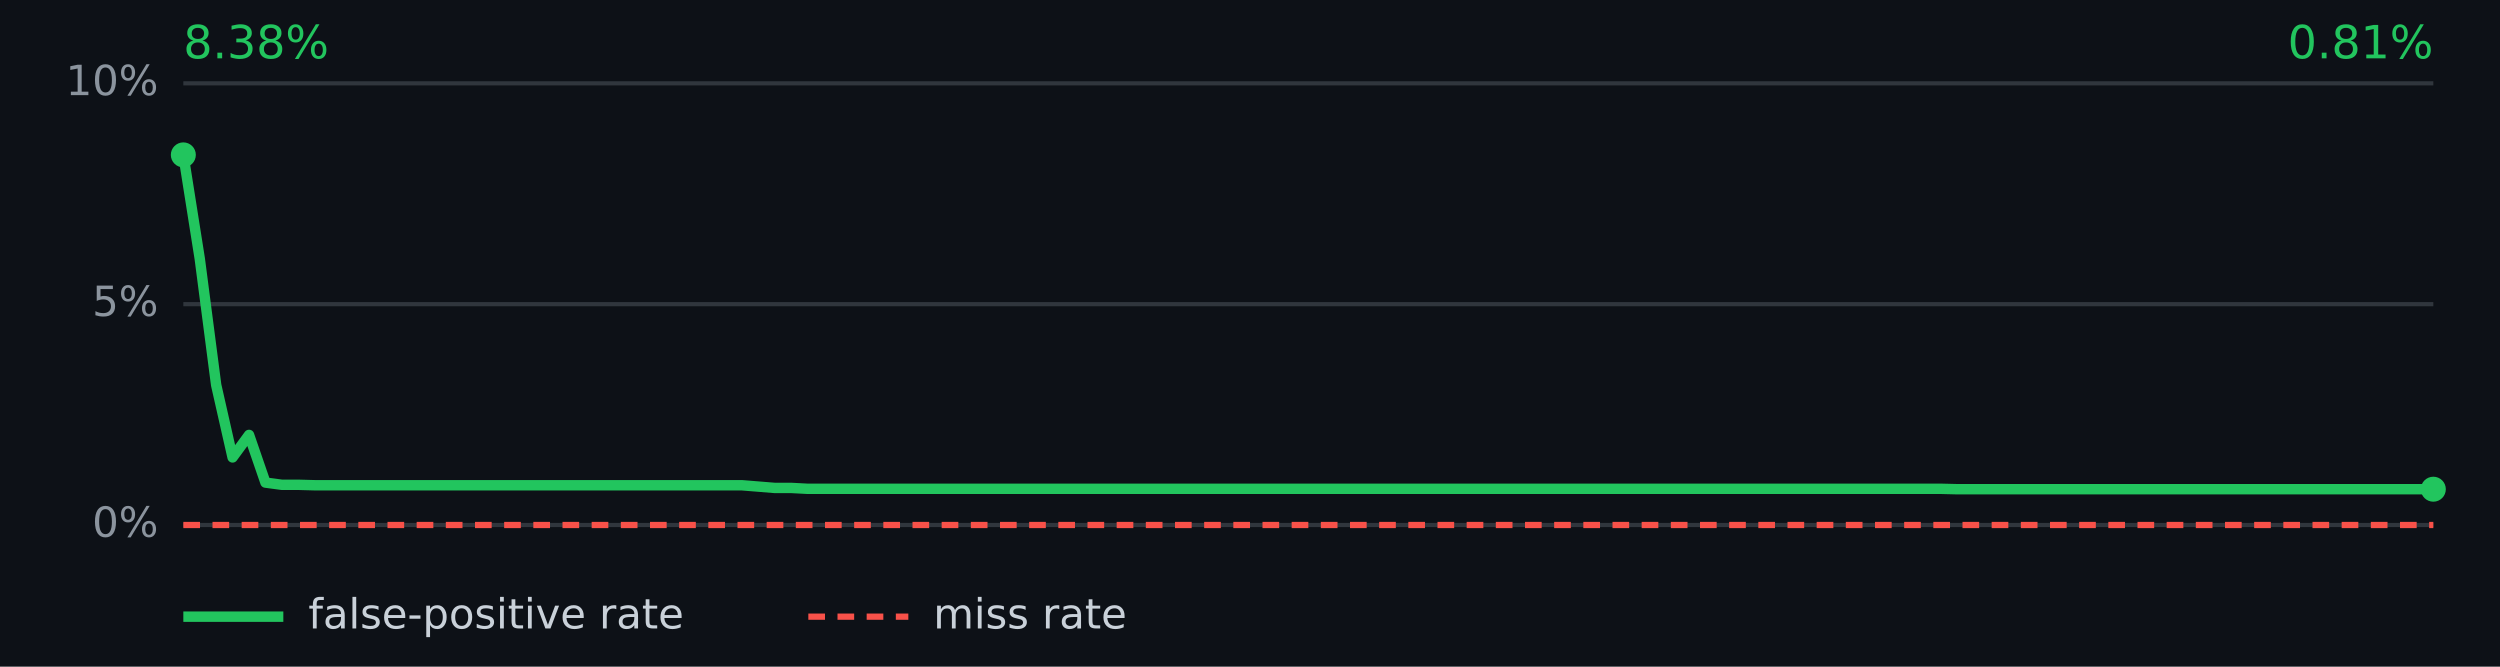
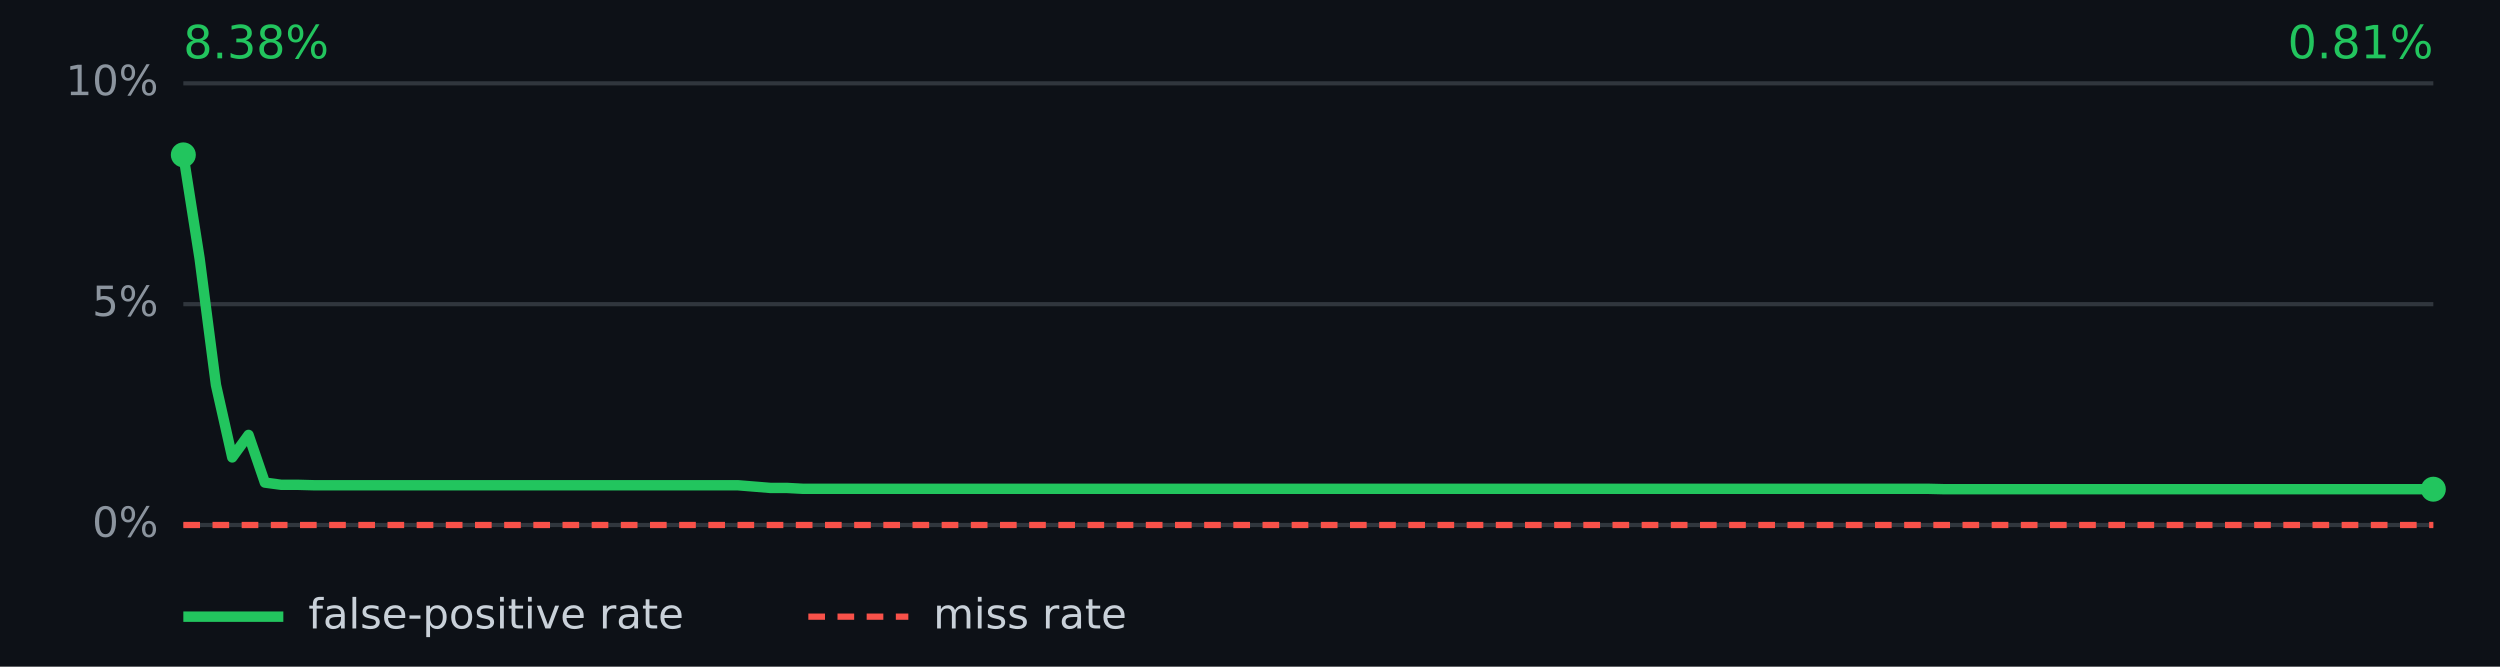
<svg xmlns="http://www.w3.org/2000/svg" width="600" height="160" role="img" aria-label="false-positive rate trend: 8.38% to 0.81%">
  <rect width="100%" height="160" fill="#0d1117" />
  <line x1="44" y1="20.00" x2="584" y2="20.00" stroke="#30363d" stroke-width="1" />
  <text x="38" y="20.00" font-family="Verdana,Geneva,DejaVu Sans,sans-serif" font-size="10" fill="#8b949e" text-anchor="end" dominant-baseline="middle">10%</text>
  <line x1="44" y1="73.00" x2="584" y2="73.00" stroke="#30363d" stroke-width="1" />
  <text x="38" y="73.00" font-family="Verdana,Geneva,DejaVu Sans,sans-serif" font-size="10" fill="#8b949e" text-anchor="end" dominant-baseline="middle">5%</text>
  <line x1="44" y1="126.00" x2="584" y2="126.00" stroke="#30363d" stroke-width="1" />
  <text x="38" y="126.00" font-family="Verdana,Geneva,DejaVu Sans,sans-serif" font-size="10" fill="#8b949e" text-anchor="end" dominant-baseline="middle">0%</text>
-   <polyline points="44.00,126.00 48.19,126.00 52.37,126.00 56.56,126.00 60.74,126.00 64.93,126.00 69.12,126.00 73.30,126.00 77.49,126.00 81.67,126.00 85.86,126.00 90.05,126.00 94.23,126.00 98.42,126.00 102.60,126.00 106.79,126.00 110.98,126.00 115.16,126.00 119.35,126.00 123.53,126.00 127.72,126.00 131.91,126.00 136.09,126.00 140.28,126.00 144.47,126.00 148.65,126.00 152.84,126.00 157.02,126.00 161.21,126.00 165.40,126.00 169.58,126.00 173.77,126.00 177.95,126.00 182.14,126.00 186.33,126.00 190.51,126.00 194.70,126.00 198.88,126.00 203.07,126.00 207.26,126.00 211.44,126.00 215.63,126.00 219.81,126.00 224.00,126.00 228.19,126.00 232.37,126.00 236.56,126.00 240.74,126.00 244.93,126.00 249.12,126.00 253.30,126.00 257.49,126.00 261.67,126.00 265.86,126.00 270.05,126.00 274.23,126.00 278.42,126.00 282.60,126.00 286.79,126.00 290.98,126.00 295.16,126.00 299.35,126.00 303.53,126.00 307.72,126.00 311.91,126.00 316.09,126.00 320.28,126.00 324.47,126.00 328.65,126.00 332.84,126.00 337.02,126.00 341.21,126.00 345.40,126.00 349.58,126.00 353.77,126.00 357.95,126.00 362.14,126.00 366.33,126.00 370.51,126.00 374.70,126.00 378.88,126.00 383.07,126.00 387.26,126.00 391.44,126.00 395.63,126.00 399.81,126.00 404.00,126.00 408.19,126.00 412.37,126.00 416.56,126.00 420.74,126.00 424.93,126.00 429.12,126.00 433.30,126.00 437.49,126.00 441.67,126.00 445.86,126.00 450.05,126.00 454.23,126.00 458.42,126.00 462.60,126.00 466.79,126.00 470.98,126.00 475.16,126.00 479.35,126.00 483.53,126.00 487.72,126.00 491.91,126.00 496.09,126.00 500.28,126.00 504.47,126.00 508.65,126.00 512.84,126.00 517.02,126.00 521.21,126.00 525.40,126.00 529.58,126.00 533.77,126.00 537.95,126.00 542.14,126.00 546.33,126.00 550.51,126.00 554.70,126.00 558.88,126.00 563.07,126.00 567.26,126.00 571.44,126.00 575.63,126.00 579.81,126.00 584.00,126.00" fill="none" stroke="#f85149" stroke-width="1.5" stroke-dasharray="4,3" />
-   <polyline points="44.00,37.17 47.94,62.08 51.88,92.40 55.82,109.78 59.77,104.38 63.71,115.82 67.65,116.35 71.59,116.35 75.53,116.46 79.47,116.46 83.42,116.46 87.36,116.46 91.30,116.46 95.24,116.46 99.18,116.46 103.12,116.46 107.07,116.46 111.01,116.46 114.95,116.46 118.89,116.46 122.83,116.46 126.77,116.46 130.72,116.46 134.66,116.46 138.60,116.46 142.54,116.46 146.48,116.46 150.42,116.46 154.36,116.46 158.31,116.46 162.25,116.46 166.19,116.46 170.13,116.46 174.07,116.46 178.01,116.46 181.96,116.78 185.90,117.10 189.84,117.10 193.78,117.31 197.72,117.31 201.66,117.31 205.61,117.31 209.55,117.31 213.49,117.31 217.43,117.31 221.37,117.31 225.31,117.31 229.26,117.31 233.20,117.31 237.14,117.31 241.08,117.31 245.02,117.31 248.96,117.31 252.91,117.31 256.85,117.31 260.79,117.31 264.73,117.31 268.67,117.31 272.61,117.31 276.55,117.31 280.50,117.31 284.44,117.31 288.38,117.31 292.32,117.31 296.26,117.31 300.20,117.31 304.15,117.31 308.09,117.31 312.03,117.31 315.97,117.31 319.91,117.31 323.85,117.31 327.80,117.31 331.74,117.31 335.68,117.31 339.62,117.31 343.56,117.31 347.50,117.31 351.45,117.31 355.39,117.31 359.33,117.31 363.27,117.31 367.21,117.31 371.15,117.31 375.09,117.31 379.04,117.31 382.98,117.31 386.92,117.31 390.86,117.31 394.80,117.31 398.74,117.31 402.69,117.31 406.63,117.31 410.57,117.31 414.51,117.31 418.45,117.31 422.39,117.31 426.34,117.31 430.28,117.31 434.22,117.31 438.16,117.31 442.10,117.31 446.04,117.31 449.99,117.31 453.93,117.31 457.87,117.31 461.81,117.31 465.75,117.31 469.69,117.41 473.64,117.41 477.58,117.41 481.52,117.41 485.46,117.41 489.40,117.41 493.34,117.41 497.28,117.41 501.23,117.41 505.17,117.41 509.11,117.41 513.05,117.41 516.99,117.41 520.93,117.41 524.88,117.41 528.82,117.41 532.76,117.41 536.70,117.41 540.64,117.41 544.58,117.41 548.53,117.41 552.47,117.41 556.41,117.41 560.35,117.41 564.29,117.41 568.23,117.41 572.18,117.41 576.12,117.41 580.06,117.41 584.00,117.41" fill="none" stroke="#22c55e" stroke-width="2.5" stroke-linejoin="round" />
+   <polyline points="44.00,126.00 48.15,126.00 52.31,126.00 56.46,126.00 60.62,126.00 64.77,126.00 68.92,126.00 73.08,126.00 77.23,126.00 81.38,126.00 85.54,126.00 89.69,126.00 93.85,126.00 98.00,126.00 102.15,126.00 106.31,126.00 110.46,126.00 114.62,126.00 118.77,126.00 122.92,126.00 127.08,126.00 131.23,126.00 135.38,126.00 139.54,126.00 143.69,126.00 147.85,126.00 152.00,126.00 156.15,126.00 160.31,126.00 164.46,126.00 168.62,126.00 172.77,126.00 176.92,126.00 181.08,126.00 185.23,126.00 189.38,126.00 193.54,126.00 197.69,126.00 201.85,126.00 206.00,126.00 210.15,126.00 214.31,126.00 218.46,126.00 222.62,126.00 226.77,126.00 230.92,126.00 235.08,126.00 239.23,126.00 243.38,126.00 247.54,126.00 251.69,126.00 255.85,126.00 260.00,126.00 264.15,126.00 268.31,126.00 272.46,126.00 276.62,126.00 280.77,126.00 284.92,126.00 289.08,126.00 293.23,126.00 297.38,126.00 301.54,126.00 305.69,126.00 309.85,126.00 314.00,126.00 318.15,126.00 322.31,126.00 326.46,126.00 330.62,126.00 334.77,126.00 338.92,126.00 343.08,126.00 347.23,126.00 351.38,126.00 355.54,126.00 359.69,126.00 363.85,126.00 368.00,126.00 372.15,126.00 376.31,126.00 380.46,126.00 384.62,126.00 388.77,126.00 392.92,126.00 397.08,126.00 401.23,126.00 405.38,126.00 409.54,126.00 413.69,126.00 417.85,126.00 422.00,126.00 426.15,126.00 430.31,126.00 434.46,126.00 438.62,126.00 442.77,126.00 446.92,126.00 451.08,126.00 455.23,126.00 459.38,126.00 463.54,126.00 467.69,126.00 471.85,126.00 476.00,126.00 480.15,126.00 484.31,126.00 488.46,126.00 492.62,126.00 496.77,126.00 500.92,126.00 505.08,126.00 509.23,126.00 513.38,126.00 517.54,126.00 521.69,126.00 525.85,126.00 530.00,126.00 534.15,126.00 538.31,126.00 542.46,126.00 546.62,126.00 550.77,126.00 554.92,126.00 559.08,126.00 563.23,126.00 567.38,126.00 571.54,126.00 575.69,126.00 579.85,126.00 584.00,126.00" fill="none" stroke="#f85149" stroke-width="1.5" stroke-dasharray="4,3" />
+   <polyline points="44.00,37.17 47.91,62.08 51.83,92.40 55.74,109.78 59.65,104.38 63.57,115.82 67.48,116.35 71.39,116.35 75.30,116.46 79.22,116.46 83.13,116.46 87.04,116.46 90.96,116.46 94.87,116.46 98.78,116.46 102.70,116.46 106.61,116.46 110.52,116.46 114.43,116.46 118.35,116.46 122.26,116.46 126.17,116.46 130.09,116.46 134.00,116.46 137.91,116.46 141.83,116.46 145.74,116.46 149.65,116.46 153.57,116.46 157.48,116.46 161.39,116.46 165.30,116.46 169.22,116.46 173.13,116.46 177.04,116.46 180.96,116.78 184.87,117.10 188.78,117.10 192.70,117.31 196.61,117.31 200.52,117.31 204.43,117.31 208.35,117.31 212.26,117.31 216.17,117.31 220.09,117.31 224.00,117.31 227.91,117.31 231.83,117.31 235.74,117.31 239.65,117.31 243.57,117.31 247.48,117.31 251.39,117.31 255.30,117.31 259.22,117.31 263.13,117.31 267.04,117.31 270.96,117.31 274.87,117.31 278.78,117.31 282.70,117.31 286.61,117.31 290.52,117.31 294.43,117.31 298.35,117.31 302.26,117.31 306.17,117.31 310.09,117.31 314.00,117.31 317.91,117.31 321.83,117.31 325.74,117.31 329.65,117.31 333.57,117.31 337.48,117.31 341.39,117.31 345.30,117.31 349.22,117.31 353.13,117.31 357.04,117.31 360.96,117.31 364.87,117.31 368.78,117.31 372.70,117.31 376.61,117.31 380.52,117.31 384.43,117.31 388.35,117.31 392.26,117.31 396.17,117.31 400.09,117.31 404.00,117.31 407.91,117.31 411.83,117.31 415.74,117.31 419.65,117.31 423.57,117.31 427.48,117.31 431.39,117.31 435.30,117.31 439.22,117.31 443.13,117.31 447.04,117.31 450.96,117.31 454.87,117.31 458.78,117.31 462.70,117.31 466.61,117.41 470.52,117.41 474.43,117.41 478.35,117.41 482.26,117.41 486.17,117.41 490.09,117.41 494.00,117.41 497.91,117.41 501.83,117.41 505.74,117.41 509.65,117.41 513.57,117.41 517.48,117.41 521.39,117.41 525.30,117.41 529.22,117.41 533.13,117.41 537.04,117.41 540.96,117.41 544.87,117.41 548.78,117.41 552.70,117.41 556.61,117.41 560.52,117.41 564.43,117.41 568.35,117.41 572.26,117.41 576.17,117.41 580.09,117.41 584.00,117.41" fill="none" stroke="#22c55e" stroke-width="2.5" stroke-linejoin="round" />
  <circle cx="44.00" cy="37.17" r="3" fill="#22c55e" />
  <circle cx="584.00" cy="117.41" r="3" fill="#22c55e" />
  <text x="44.00" y="14" font-family="Verdana,Geneva,DejaVu Sans,sans-serif" font-size="11" fill="#22c55e" text-anchor="start">8.38%</text>
  <text x="584.00" y="14" font-family="Verdana,Geneva,DejaVu Sans,sans-serif" font-size="11" fill="#22c55e" text-anchor="end">0.81%</text>
  <line x1="44" y1="148" x2="68" y2="148" stroke="#22c55e" stroke-width="2.5" />
  <text x="74" y="148" font-family="Verdana,Geneva,DejaVu Sans,sans-serif" font-size="10" fill="#c9d1d9" dominant-baseline="middle">false-positive rate</text>
  <line x1="194" y1="148" x2="218" y2="148" stroke="#f85149" stroke-width="1.5" stroke-dasharray="4,3" />
  <text x="224" y="148" font-family="Verdana,Geneva,DejaVu Sans,sans-serif" font-size="10" fill="#c9d1d9" dominant-baseline="middle">miss rate</text>
</svg>
